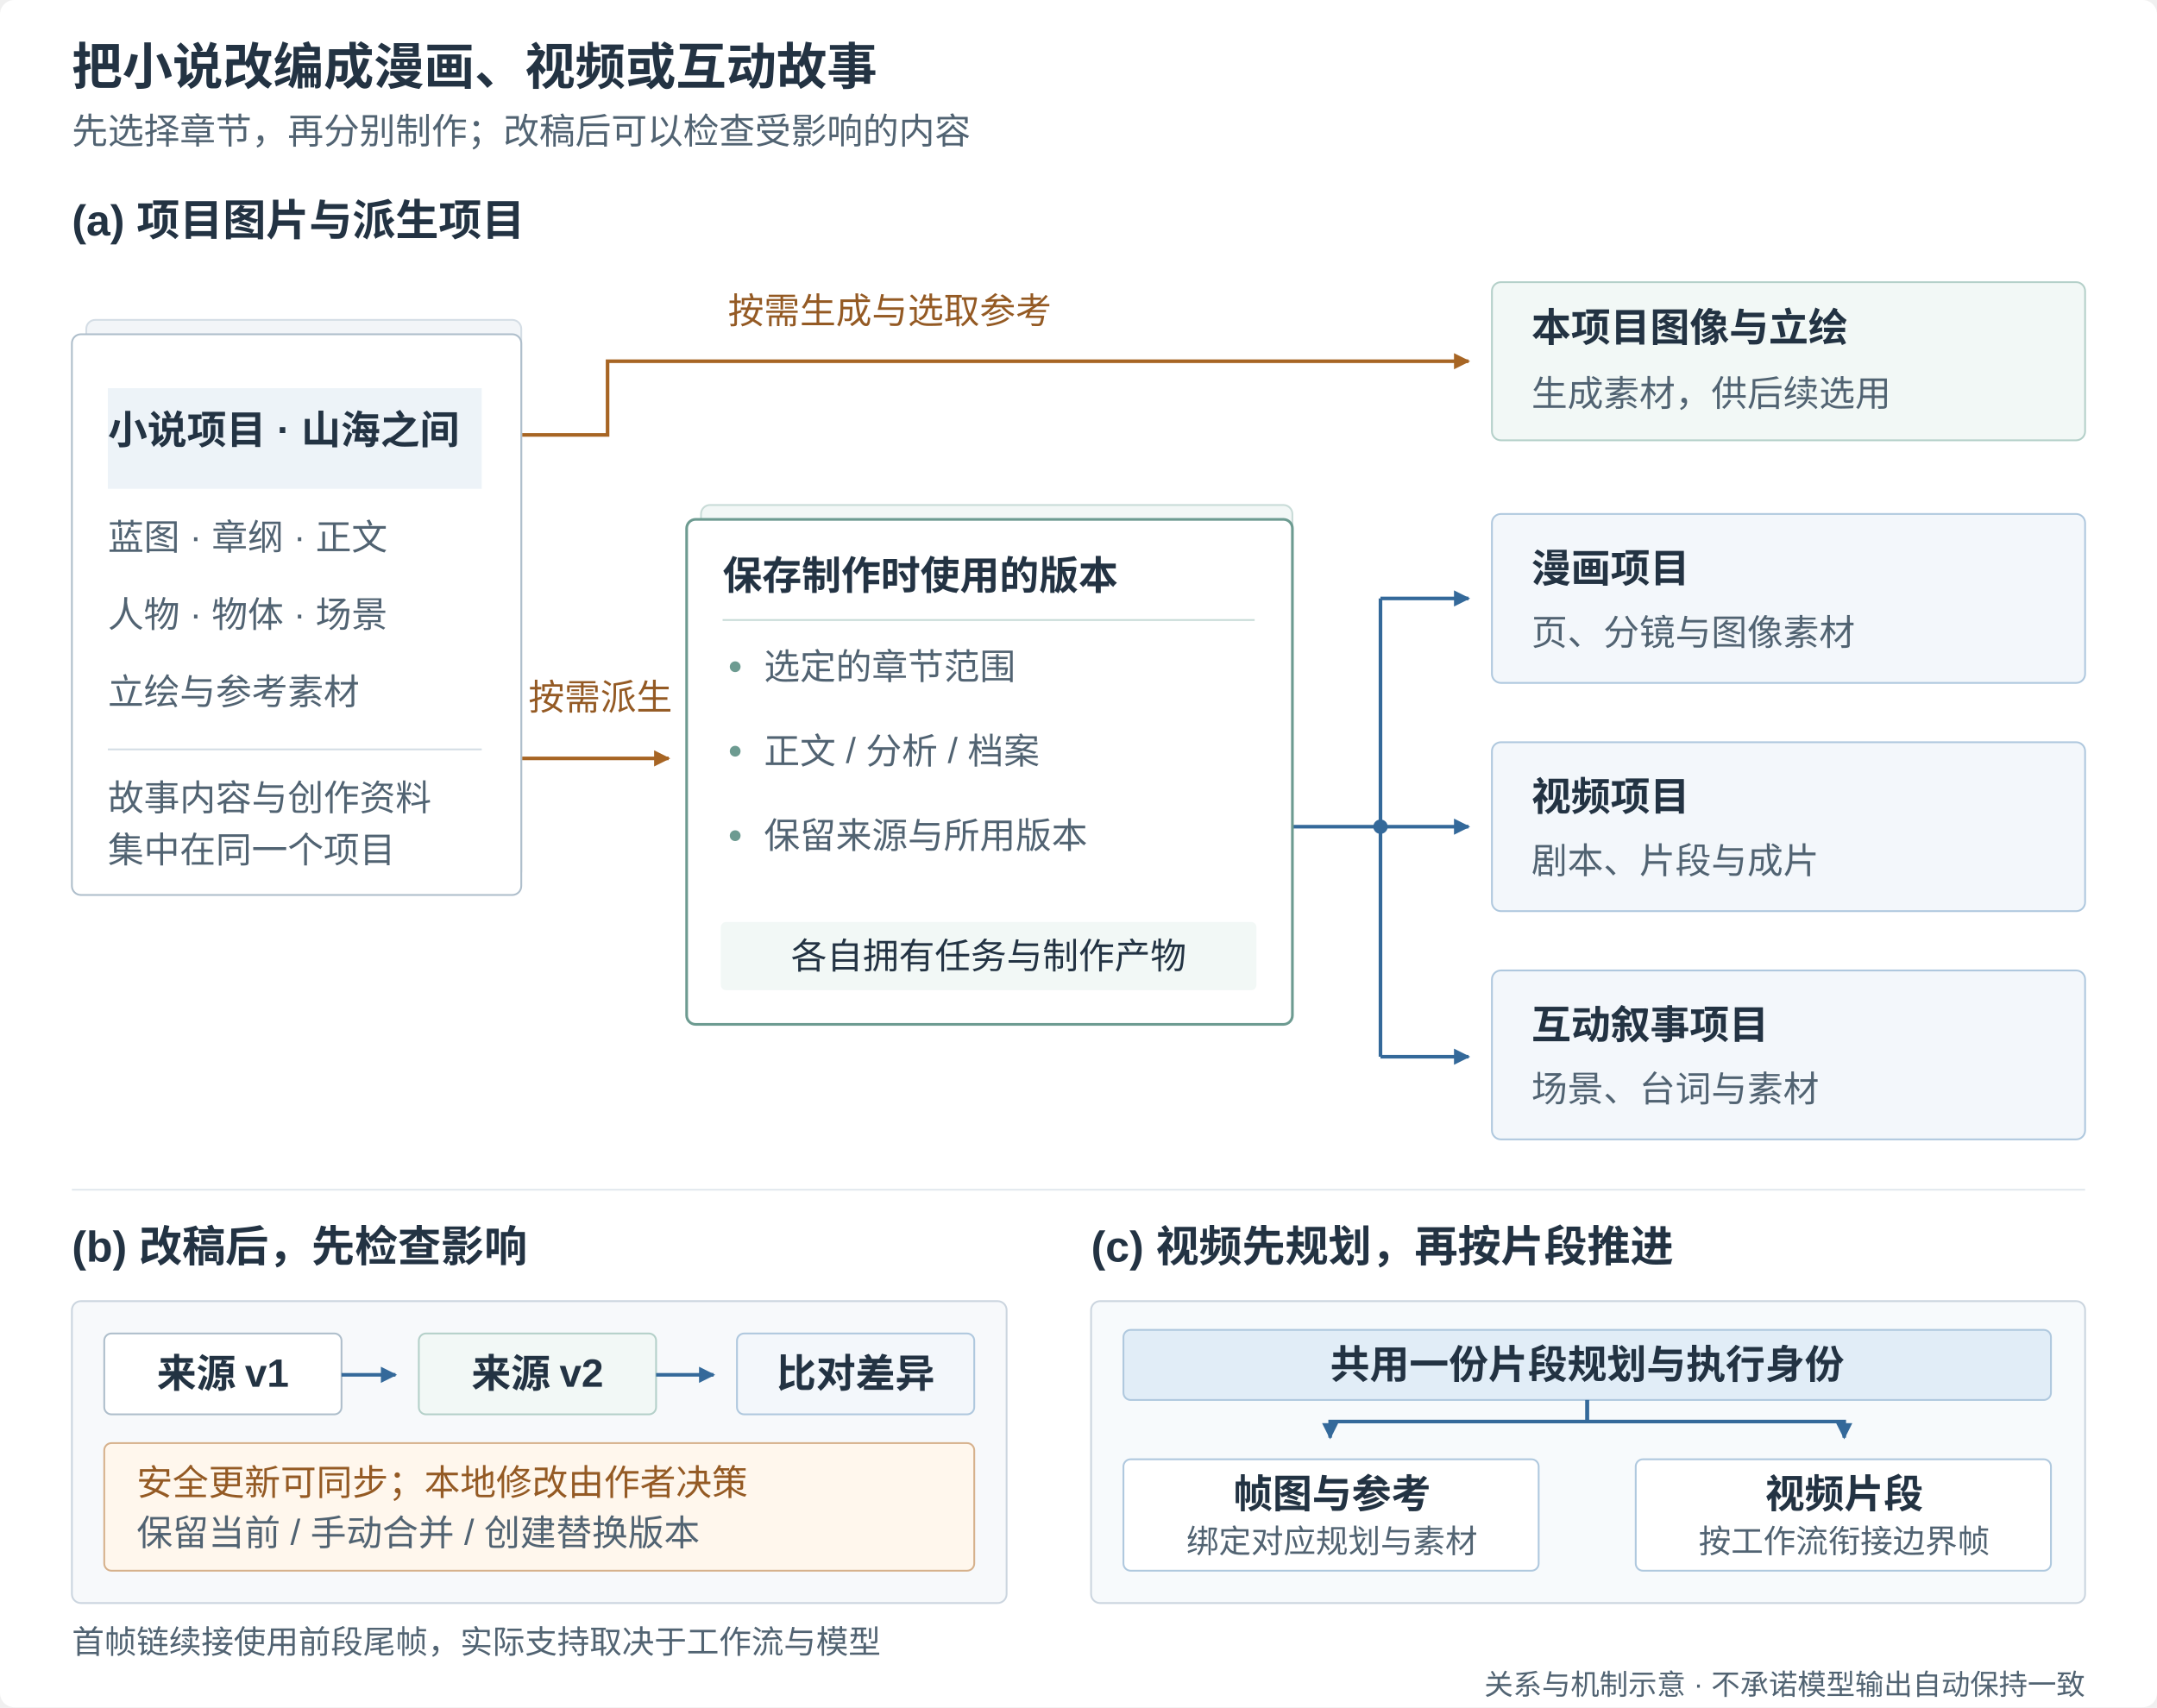
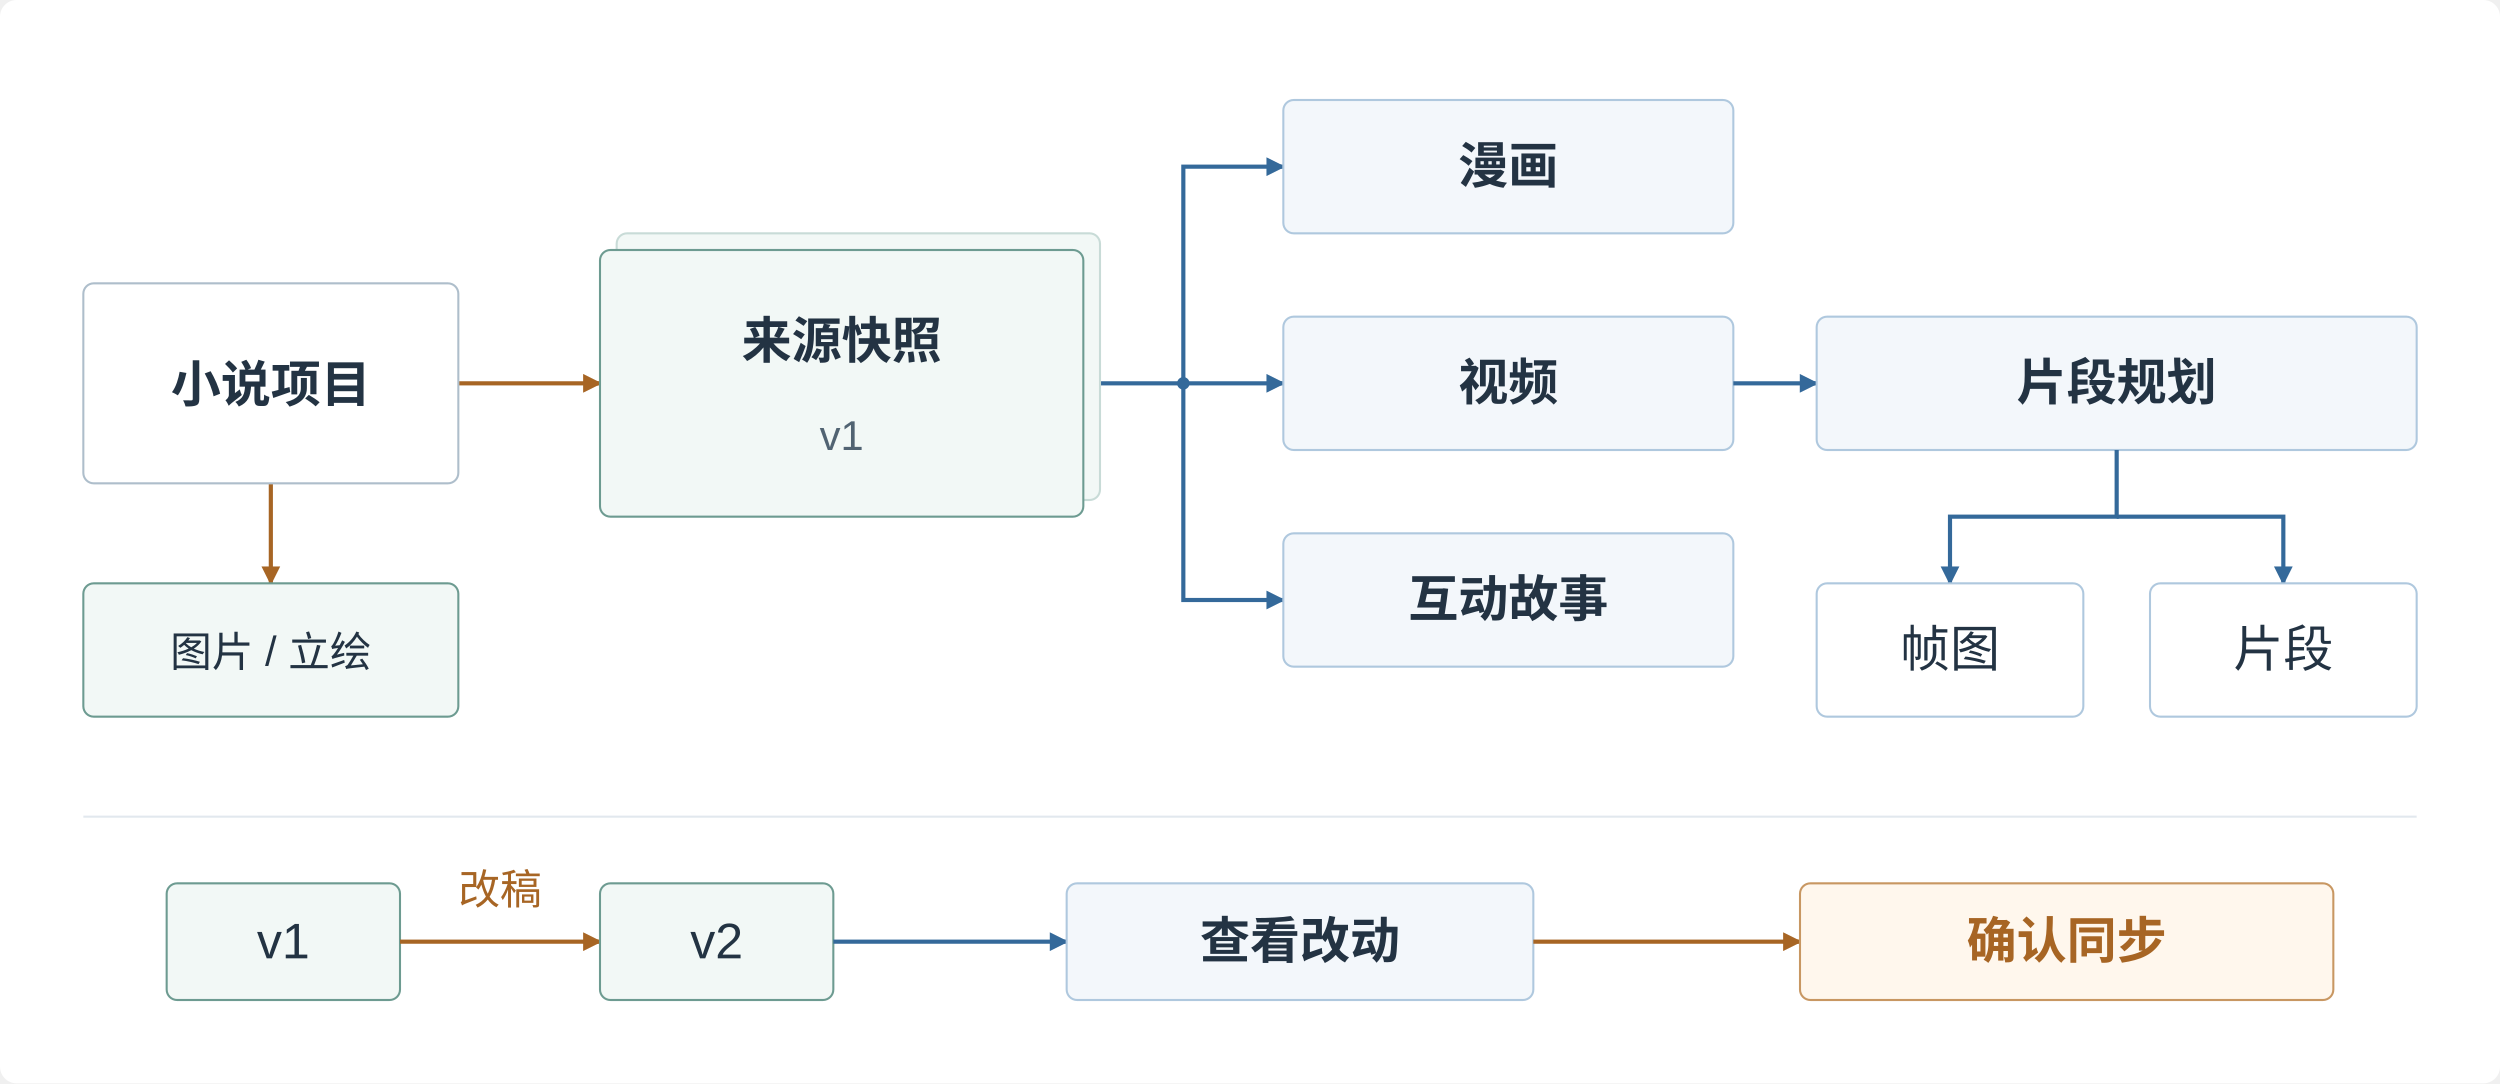
- <svg xmlns="http://www.w3.org/2000/svg" viewBox="0 0 1200 950" role="img" aria-labelledby="title desc">
+ <svg xmlns="http://www.w3.org/2000/svg" viewBox="0 0 1200 520" role="img" aria-labelledby="title desc">
  <defs>
    <marker id="blue" viewBox="0 0 10 10" refX="9" refY="5" markerWidth="9" markerHeight="9" markerUnits="userSpaceOnUse" orient="auto">
      <path d="M0 0 10 5 0 10" fill="#34699a" />
    </marker>
    <marker id="amber" viewBox="0 0 10 10" refX="9" refY="5" markerWidth="9" markerHeight="9" markerUnits="userSpaceOnUse" orient="auto">
      <path d="M0 0 10 5 0 10" fill="#a76524" />
    </marker>
    <style>
-       text{font-family:Arial,"Noto Sans CJK SC","Microsoft YaHei",sans-serif;fill:#233343;font-size:20px}
-       .heading{font-size:28px;font-weight:700}.panel{font-size:24px;font-weight:700}.label{font-size:22px;font-weight:600}.note{font-size:20px;fill:#516372}
+       text{font-family:Arial,"Noto Sans CJK SC","Microsoft YaHei",sans-serif;fill:#233343;font-size:24px}
+       .label{font-weight:600}.note{font-size:20px;fill:#516372}.author{fill:#a76524}
      .flow{fill:none;stroke:#34699a;stroke-width:2;marker-end:url(#blue)}.manual{fill:none;stroke:#a76524;stroke-width:2;marker-end:url(#amber)}
    </style>
  </defs>
-   <rect width="1200" height="950" rx="8" fill="#fff" />
-   <text x="40" y="47" class="heading">把小说改编成漫画、视频或互动故事</text>
-   <text x="40" y="80" class="note">先选择章节，再分别制作；改稿后可以检查受影响的内容</text>
-   <text x="40" y="131" class="panel">(a) 项目图片与派生项目</text>
-   <path d="M290 242H338V201H817" class="manual" />
-   <text x="405" y="180" class="note" style="fill:#945a24">按需生成与选取参考</text>
-   <path d="M290 422H372" class="manual" />
-   <text x="334" y="395" text-anchor="middle" style="fill:#945a24;font-size:20px">按需派生</text>
-   <path d="M719 460H768" fill="none" stroke="#34699a" stroke-width="2" />
-   <path d="M768 333V588" fill="none" stroke="#34699a" stroke-width="2" />
-   <path d="M768 333H817" class="flow" />
-   <path d="M768 460H817" class="flow" />
-   <path d="M768 588H817" class="flow" />
-   <circle cx="768" cy="460" r="4" fill="#34699a" />
-   <rect x="48" y="178" width="242" height="312" rx="5" fill="#f2f5f8" stroke="#d4dde5" />
-   <rect x="40" y="186" width="250" height="312" rx="5" fill="#fff" stroke="#aebecb" />
-   <rect x="60" y="216" width="208" height="56" fill="#edf3f8" />
-   <text x="60" y="247" class="label" style="font-size:22px">小说项目 · 山海之间</text>
-   <text x="60" y="306" class="note" style="font-size:20px">蓝图 · 章纲 · 正文</text>
-   <text x="60" y="349" class="note" style="font-size:20px">人物 · 物体 · 场景</text>
-   <text x="60" y="392" class="note" style="font-size:20px">立绘与参考素材</text>
-   <path d="M60 417H268" stroke="#d4dde5" />
-   <text x="60" y="451" class="note" style="font-size:20px">故事内容与创作资料</text>
-   <text x="60" y="480" class="note" style="font-size:20px">集中在同一个项目</text>
-   <rect x="830" y="157" width="330" height="88" rx="5" fill="#f2f8f6" stroke="#b4d0c9" />
-   <text x="852" y="190" class="label">本项目图像与立绘</text>
-   <text x="852" y="226" class="note">生成素材，供后续选用</text>
-   <rect x="390" y="281" width="329" height="281" rx="5" fill="#f2f7f6" stroke="#c8dbd7" />
-   <rect x="382" y="289" width="337" height="281" rx="5" fill="#fff" stroke="#6d9b91" stroke-width="1.5" />
-   <text x="402" y="328" class="label">保存制作时使用的版本</text>
-   <path d="M402 345H698" stroke="#c8dbd7" />
-   <circle cx="409" cy="371" r="3" fill="#6d9b91" />
-   <text x="425" y="378" class="note">选定的章节范围</text>
-   <circle cx="409" cy="418" r="3" fill="#6d9b91" />
-   <text x="425" y="425" class="note">正文 / 分析 / 档案</text>
-   <circle cx="409" cy="465" r="3" fill="#6d9b91" />
-   <text x="425" y="472" class="note">保留来源与所用版本</text>
-   <rect x="401" y="513" width="298" height="38" rx="3" fill="#f2f8f6" />
-   <text x="550" y="539" text-anchor="middle" style="font-size:20px">各自拥有任务与制作产物</text>
-   <rect x="830" y="286" width="330" height="94" rx="5" fill="#f3f7fb" stroke="#afc8de" />
-   <text x="852" y="324" class="label">漫画项目</text>
-   <text x="852" y="359" class="note">页、分镜与图像素材</text>
-   <rect x="830" y="413" width="330" height="94" rx="5" fill="#f3f7fb" stroke="#afc8de" />
-   <text x="852" y="451" class="label">视频项目</text>
-   <text x="852" y="486" class="note">剧本、片段与成片</text>
-   <rect x="830" y="540" width="330" height="94" rx="5" fill="#f3f7fb" stroke="#afc8de" />
-   <text x="852" y="578" class="label">互动叙事项目</text>
-   <text x="852" y="613" class="note">场景、台词与素材</text>
-   <path d="M40 662H1160" stroke="#e2e8ee" />
-   <text x="40" y="702" class="panel">(b) 改稿后，先检查影响</text>
-   <text x="607" y="702" class="panel">(c) 视频先规划，再按片段推进</text>
-   <rect x="40" y="724" width="520" height="168" rx="5" fill="#f7f9fb" stroke="#cbd5df" />
-   <rect x="58" y="742" width="132" height="45" rx="4" fill="#fff" stroke="#aebecb" />
-   <text x="124" y="772" text-anchor="middle" class="label">来源 v1</text>
-   <path d="M190 765H220" class="flow" />
-   <rect x="233" y="742" width="132" height="45" rx="4" fill="#f2f8f6" stroke="#b4d0c9" />
-   <text x="299" y="772" text-anchor="middle" class="label">来源 v2</text>
-   <path d="M365 765H397" class="flow" />
-   <rect x="410" y="742" width="132" height="45" rx="4" fill="#f3f7fb" stroke="#afc8de" />
-   <text x="476" y="772" text-anchor="middle" class="label">比对差异</text>
-   <rect x="58" y="803" width="484" height="71" rx="4" fill="#fff7ed" stroke="#d6b18c" />
-   <text x="76" y="832" style="fill:#945a24;font-size:20px">安全更新可同步；本地修改由作者决策</text>
-   <text x="76" y="860" class="note" style="font-size:20px">保留当前 / 手动合并 / 创建替换版本</text>
-   <rect x="607" y="724" width="553" height="168" rx="5" fill="#f7fafc" stroke="#cbd5df" />
-   <rect x="625" y="740" width="516" height="39" rx="4" fill="#e1edf7" stroke="#afc8de" />
-   <text x="883" y="767" text-anchor="middle" class="label">共用一份片段规划与执行身份</text>
-   <path d="M883 779V791H740V800" class="flow" />
-   <path d="M883 779V791H1026V800" class="flow" />
-   <rect x="625" y="812" width="231" height="62" rx="4" fill="#fff" stroke="#afc8de" />
-   <text x="741" y="839" text-anchor="middle" class="label" style="font-size:22px">帧图与参考</text>
-   <text x="741" y="864" text-anchor="middle" class="note" style="font-size:18px">绑定对应规划与素材</text>
-   <rect x="910" y="812" width="231" height="62" rx="4" fill="#fff" stroke="#afc8de" />
-   <text x="1026" y="839" text-anchor="middle" class="label">视频片段</text>
-   <text x="1026" y="864" text-anchor="middle" class="note" style="font-size:18px">按工作流衔接边界帧</text>
-   <text x="40" y="920" class="note" style="font-size:18px">首帧链续接使用前段尾帧，实际支持取决于工作流与模型</text>
-   <text x="1160" y="943" text-anchor="end" class="note" style="font-size:16px">关系与机制示意 · 不承诺模型输出自动保持一致</text>
+   <rect width="1200" height="520" rx="8" fill="#fff" />
+   <path d="M220 184H288" class="manual" />
+   <path d="M130 232V280" class="manual" />
+   <path d="M520 184H568V80H616" class="flow" />
+   <path d="M568 184H616" class="flow" />
+   <path d="M568 184V288H616" class="flow" />
+   <circle cx="568" cy="184" r="3" fill="#34699a" />
+   <rect x="40" y="136" width="180" height="96" rx="5" fill="#fff" stroke="#aebecb" />
+   <text x="130" y="193" text-anchor="middle" class="label">小说项目</text>
+   <rect x="40" y="280" width="180" height="64" rx="5" fill="#f2f8f6" stroke="#6d9b91" />
+   <text x="130" y="320" text-anchor="middle" style="font-size:20px">图片 / 立绘</text>
+   <rect x="296" y="112" width="232" height="128" rx="5" fill="#f2f8f6" stroke="#c8dbd7" />
+   <rect x="288" y="120" width="232" height="128" rx="5" fill="#f2f8f6" stroke="#6d9b91" />
+   <text x="404" y="172" text-anchor="middle" class="label">来源快照</text>
+   <text x="404" y="216" text-anchor="middle" class="note">v1</text>
+   <rect x="616" y="48" width="216" height="64" rx="5" fill="#f3f7fb" stroke="#afc8de" />
+   <text x="724" y="88" text-anchor="middle" class="label">漫画</text>
+   <rect x="616" y="152" width="216" height="64" rx="5" fill="#f3f7fb" stroke="#afc8de" />
+   <text x="724" y="192" text-anchor="middle" class="label">视频</text>
+   <rect x="616" y="256" width="216" height="64" rx="5" fill="#f3f7fb" stroke="#afc8de" />
+   <text x="724" y="296" text-anchor="middle" class="label">互动故事</text>
+   <path d="M832 184H872" class="flow" />
+   <rect x="872" y="152" width="288" height="64" rx="5" fill="#f3f7fb" stroke="#afc8de" />
+   <text x="1016" y="192" text-anchor="middle" class="label">片段规划</text>
+   <path d="M1016 216V248H936V280" class="flow" />
+   <path d="M1016 248H1096V280" class="flow" />
+   <rect x="872" y="280" width="128" height="64" rx="5" fill="#fff" stroke="#afc8de" />
+   <text x="936" y="320" text-anchor="middle">帧图</text>
+   <rect x="1032" y="280" width="128" height="64" rx="5" fill="#fff" stroke="#afc8de" />
+   <text x="1096" y="320" text-anchor="middle">片段</text>
+   <path d="M40 392H1160" stroke="#e2e8ee" />
+   <rect x="80" y="424" width="112" height="56" rx="5" fill="#f2f8f6" stroke="#6d9b91" />
+   <text x="136" y="460" text-anchor="middle">v1</text>
+   <path d="M192 452H288" class="manual" />
+   <text x="240" y="434" text-anchor="middle" class="note author">改稿</text>
+   <rect x="288" y="424" width="112" height="56" rx="5" fill="#f2f8f6" stroke="#6d9b91" />
+   <text x="344" y="460" text-anchor="middle">v2</text>
+   <path d="M400 452H512" class="flow" />
+   <rect x="512" y="424" width="224" height="56" rx="5" fill="#f3f7fb" stroke="#afc8de" />
+   <text x="624" y="460" text-anchor="middle" class="label">查看改动</text>
+   <path d="M736 452H864" class="manual" />
+   <rect x="864" y="424" width="256" height="56" rx="5" fill="#fff7ed" stroke="#c89762" />
+   <text x="992" y="460" text-anchor="middle" class="label author">确认同步</text>
</svg>
